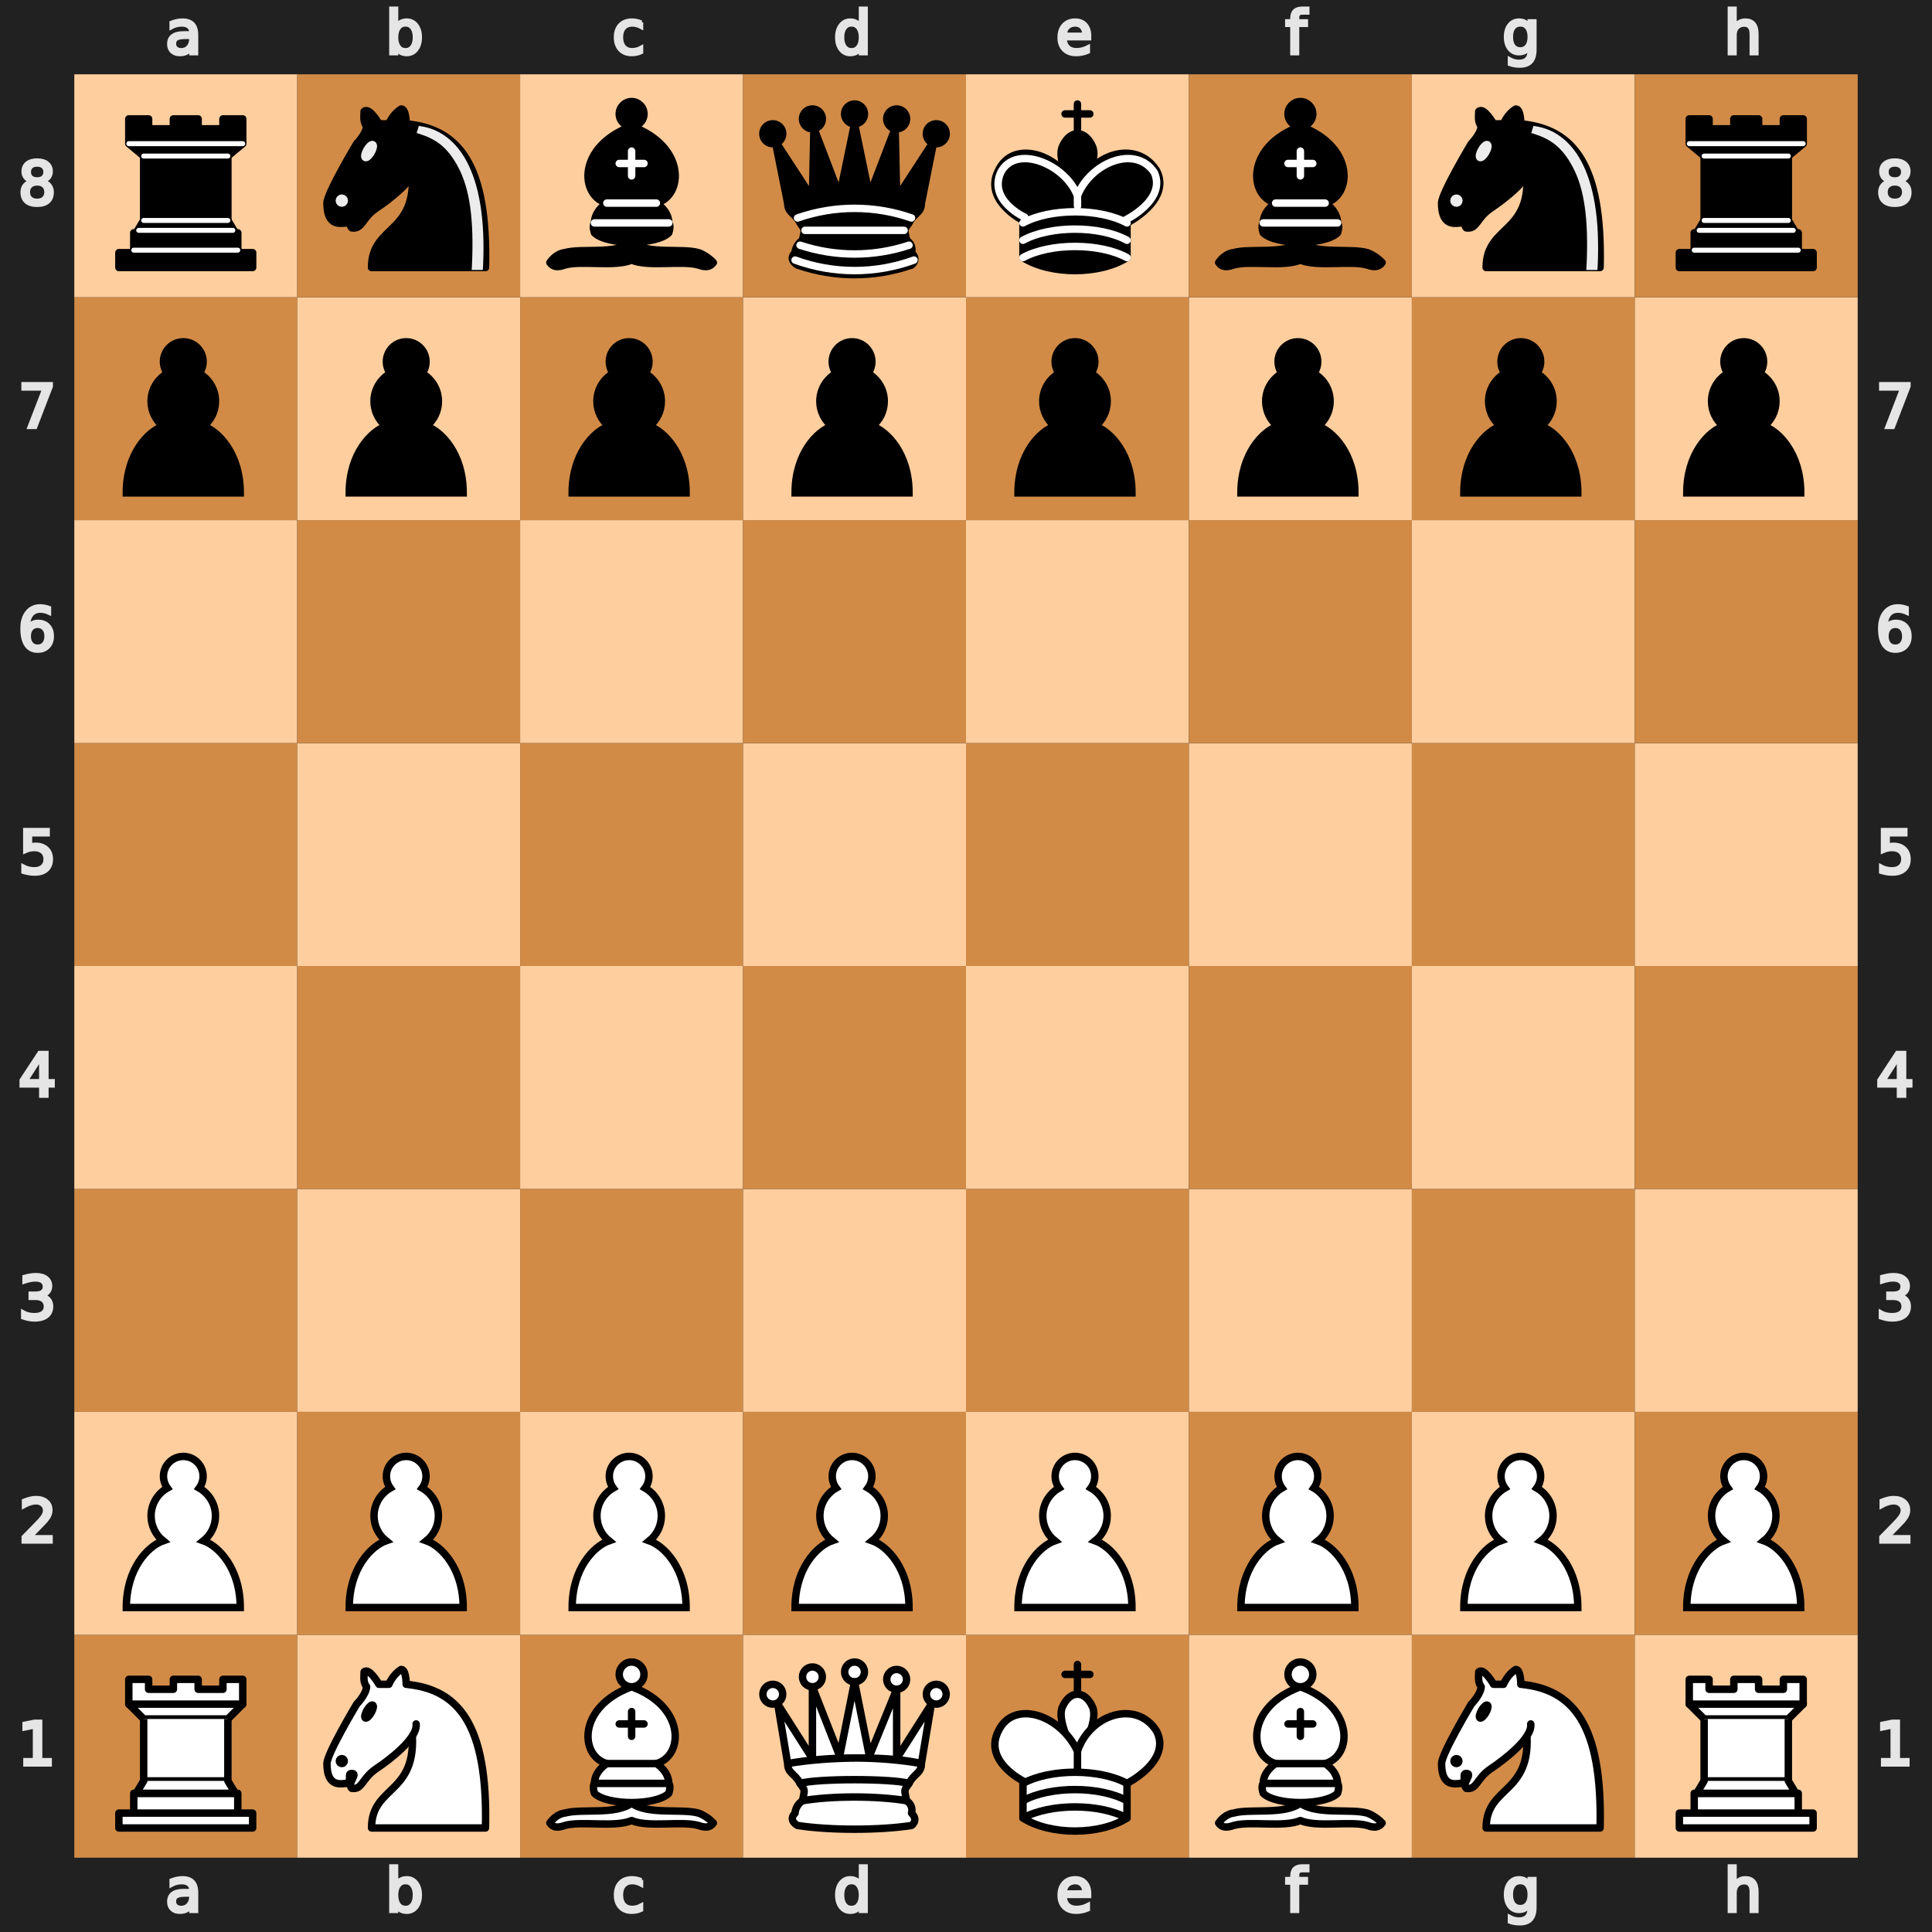
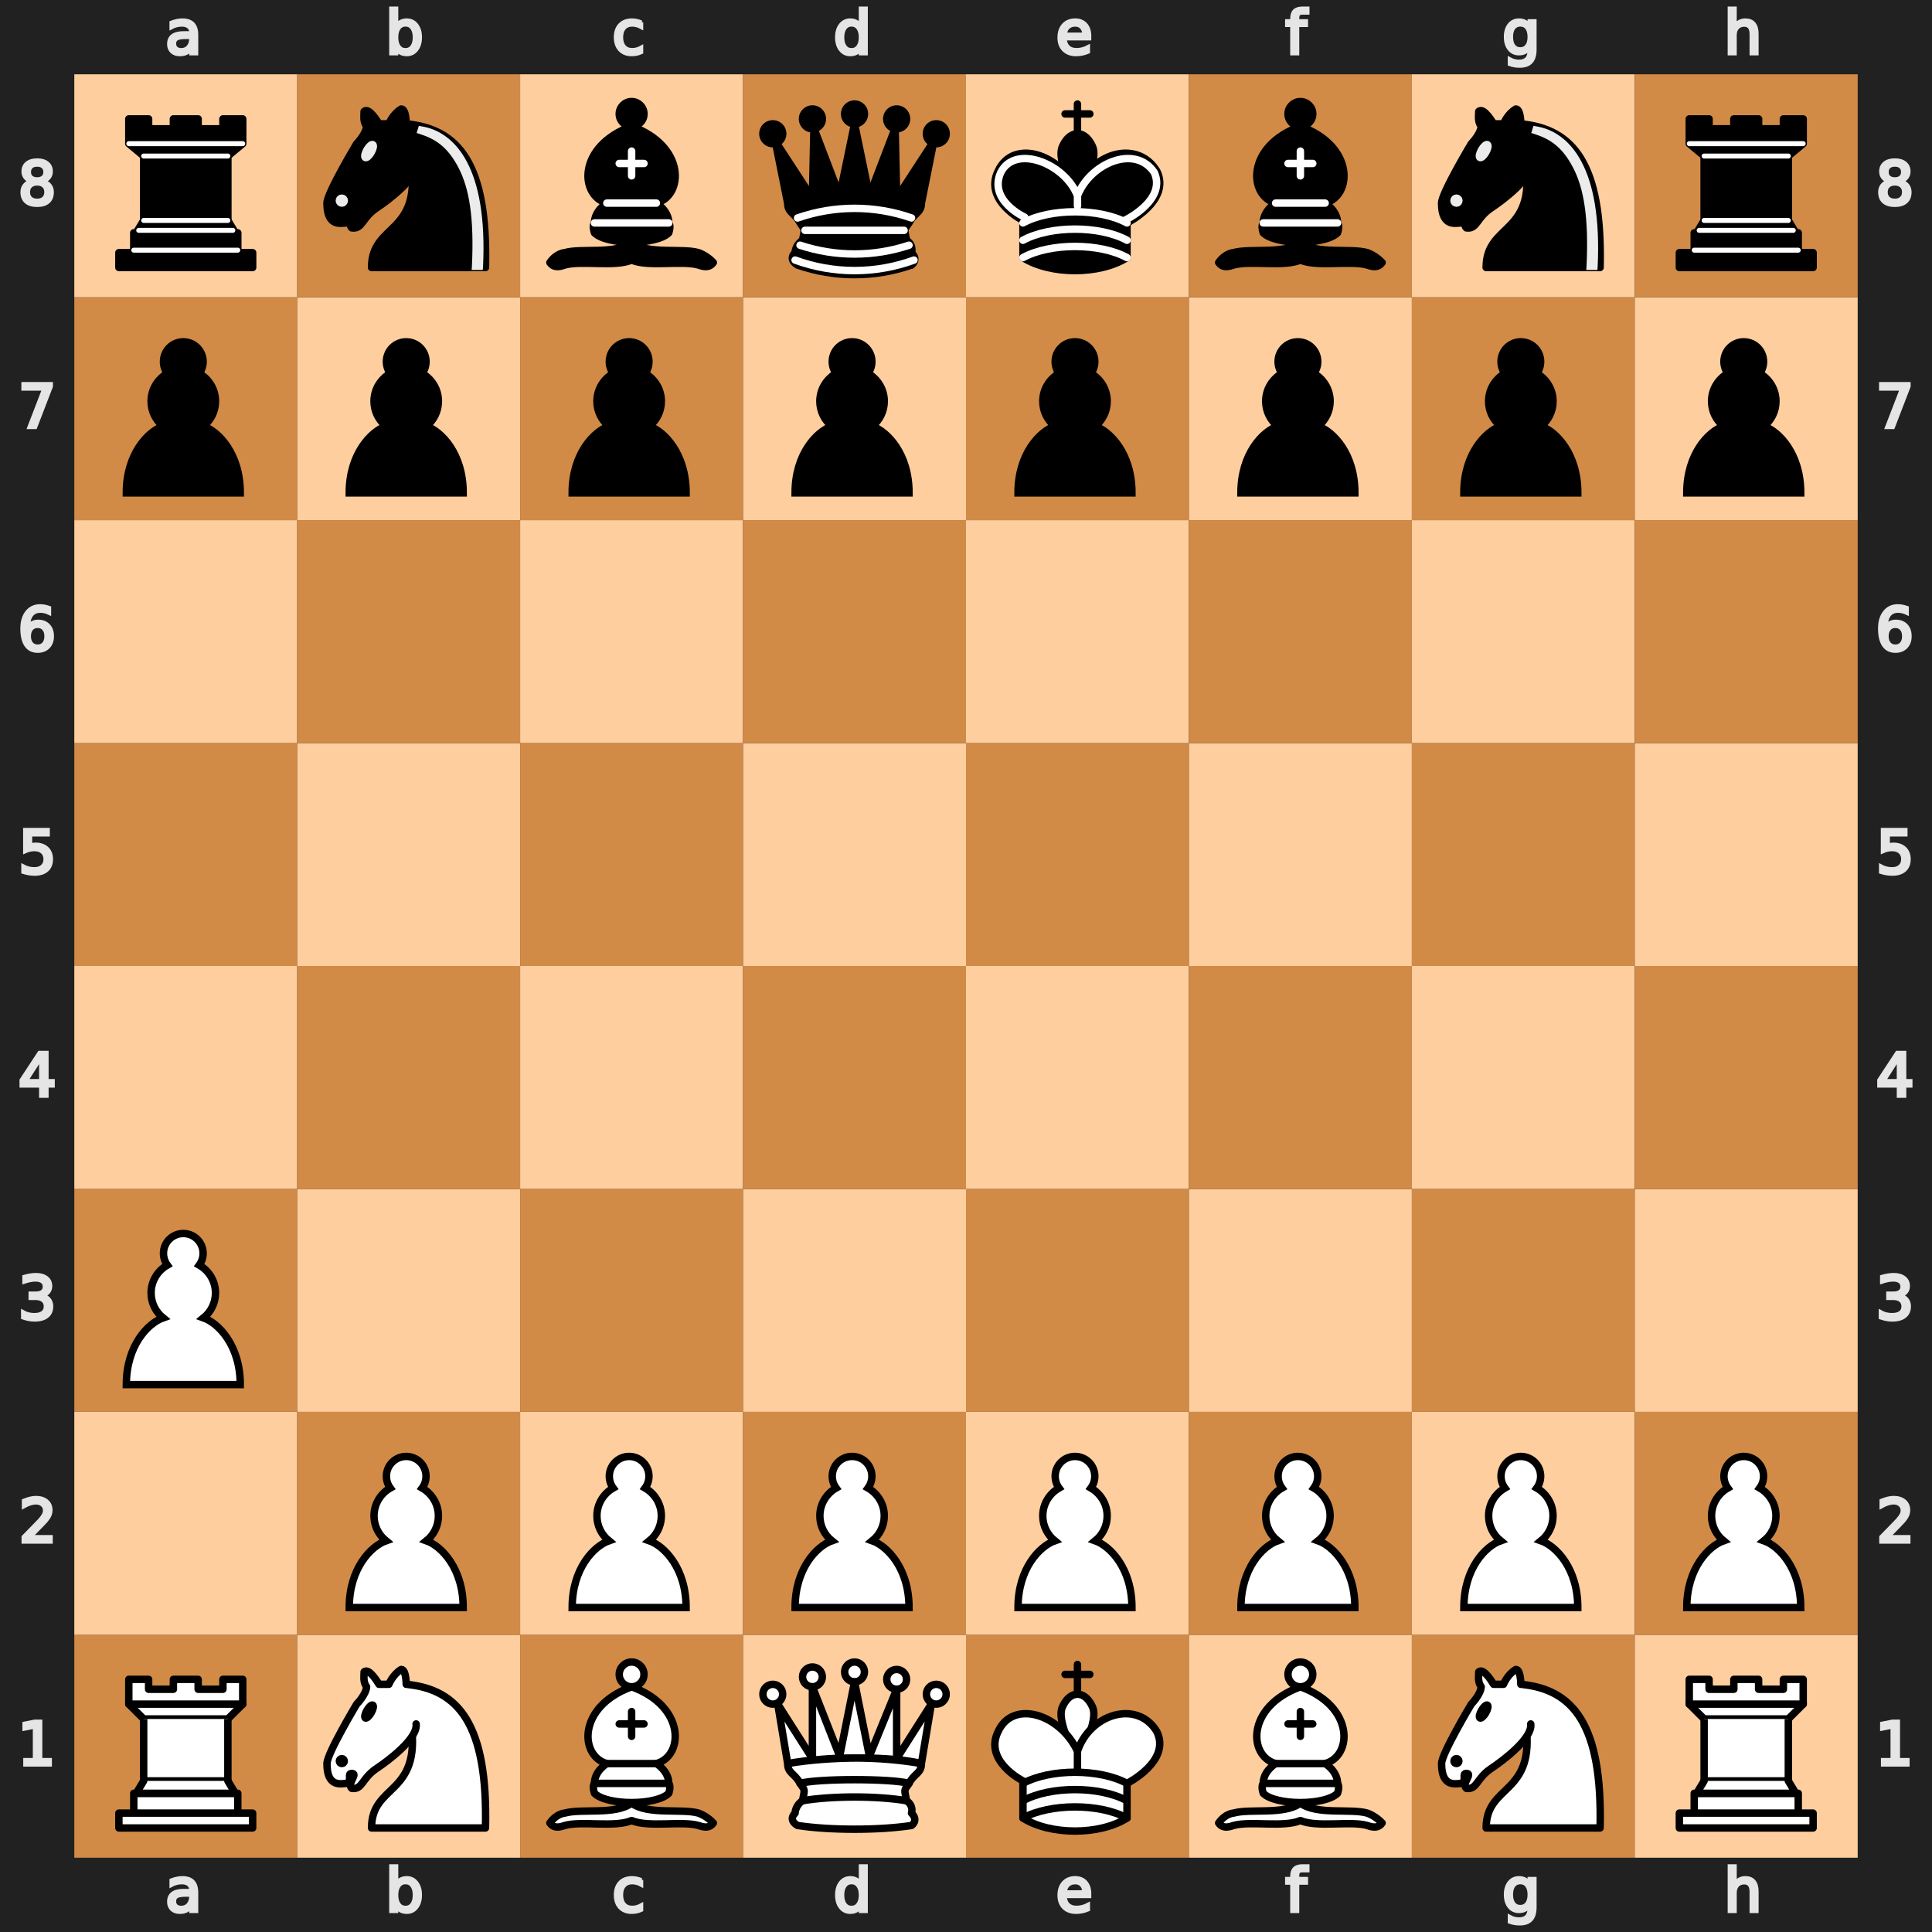
<svg xmlns="http://www.w3.org/2000/svg" xmlns:xlink="http://www.w3.org/1999/xlink" version="1.1" viewBox="0 0 390 390">
  <defs>
    <g id="white-pawn" class="white pawn">
      <path d="M22 9c-2.21 0-4 1.79-4 4 0 .89.29 1.71.78 2.38-1.95 1.12-3.28 3.21-3.28 5.62 0 2.03.94 3.84 2.41 5.03-3 1.06-7.41 5.55-7.41 13.47h23c0-7.92-4.41-12.41-7.41-13.47 1.47-1.19 2.41-3 2.41-5.03 0-2.41-1.33-4.5-3.28-5.62.49-.67.78-1.49.78-2.38 0-2.21-1.79-4-4-4z" fill="#fff" stroke="#000" stroke-width="1.5" stroke-linecap="round" />
    </g>
    <g id="white-knight" class="white knight" fill="none" fill-rule="evenodd" stroke="#000" stroke-width="1.5" stroke-linecap="round" stroke-linejoin="round">
      <path d="M 22,10 C 32.5,11 38.5,18 38,39 L 15,39 C 15,30 25,32.5 23,18" style="fill:#ffffff; stroke:#000000;" />
      <path d="M 24,18 C 24.38,20.91 18.45,25.37 16,27 C 13,29 13.18,31.34 11,31 C 9.958,30.06 12.41,27.96 11,28 C 10,28 11.19,29.23 10,30 C 9,30 5.997,31 6,26 C 6,24 12,14 12,14 C 12,14 13.89,12.1 14,10.5 C 13.27,9.506 13.5,8.5 13.5,7.5 C 14.5,6.5 16.5,10 16.5,10 L 18.5,10 C 18.5,10 19.28,8.008 21,7 C 22,7 22,10 22,10" style="fill:#ffffff; stroke:#000000;" />
      <path d="M 9.5 25.5 A 0.5 0.5 0 1 1 8.5,25.5 A 0.5 0.5 0 1 1 9.5 25.5 z" style="fill:#000000; stroke:#000000;" />
      <path d="M 15 15.5 A 0.5 1.5 0 1 1 14,15.5 A 0.5 1.5 0 1 1 15 15.5 z" transform="matrix(0.866,0.5,-0.5,0.866,9.693,-5.173)" style="fill:#000000; stroke:#000000;" />
    </g>
    <g id="white-bishop" class="white bishop" fill="none" fill-rule="evenodd" stroke="#000" stroke-width="1.5" stroke-linecap="round" stroke-linejoin="round">
      <g fill="#fff" stroke-linecap="butt">
        <path d="M9 36c3.39-.97 10.11.43 13.5-2 3.39 2.43 10.11 1.03 13.5 2 0 0 1.65.54 3 2-.68.97-1.65.99-3 .5-3.39-.97-10.11.46-13.5-1-3.39 1.46-10.11.03-13.5 1-1.354.49-2.323.47-3-.5 1.354-1.94 3-2 3-2zM15 32c2.5 2.5 12.5 2.5 15 0 .5-1.5 0-2 0-2 0-2.5-2.5-4-2.5-4 5.5-1.5 6-11.5-5-15.5-11 4-10.5 14-5 15.5 0 0-2.5 1.5-2.5 4 0 0-.5.5 0 2zM25 8a2.5 2.5 0 1 1-5 0 2.5 2.5 0 1 1 5 0z" />
      </g>
      <path d="M17.5 26h10M15 30h15m-7.5-14.5v5M20 18h5" stroke-linejoin="miter" />
    </g>
    <g id="white-rook" class="white rook" fill="#fff" fill-rule="evenodd" stroke="#000" stroke-width="1.5" stroke-linecap="round" stroke-linejoin="round">
      <path d="M9 39h27v-3H9v3zM12 36v-4h21v4H12zM11 14V9h4v2h5V9h5v2h5V9h4v5" stroke-linecap="butt" />
      <path d="M34 14l-3 3H14l-3-3" />
      <path d="M31 17v12.5H14V17" stroke-linecap="butt" stroke-linejoin="miter" />
      <path d="M31 29.5l1.5 2.5h-20l1.5-2.5" />
      <path d="M11 14h23" fill="none" stroke-linejoin="miter" />
    </g>
    <g id="white-queen" class="white queen" fill="#fff" fill-rule="evenodd" stroke="#000" stroke-width="1.5" stroke-linecap="round" stroke-linejoin="round">
      <path d="M8 12a2 2 0 1 1-4 0 2 2 0 1 1 4 0zM24.5 7.5a2 2 0 1 1-4 0 2 2 0 1 1 4 0zM41 12a2 2 0 1 1-4 0 2 2 0 1 1 4 0zM16 8.5a2 2 0 1 1-4 0 2 2 0 1 1 4 0zM33 9a2 2 0 1 1-4 0 2 2 0 1 1 4 0z" />
      <path d="M9 26c8.5-1.5 21-1.5 27 0l2-12-7 11V11l-5.5 13.5-3-15-3 15-5.5-14V25L7 14l2 12zM9 26c0 2 1.5 2 2.5 4 1 1.5 1 1 .5 3.5-1.5 1-1.5 2.5-1.5 2.5-1.5 1.5.5 2.5.5 2.5 6.5 1 16.5 1 23 0 0 0 1.5-1 0-2.5 0 0 .5-1.5-1-2.5-.5-2.5-.5-2 .5-3.5 1-2 2.5-2 2.5-4-8.5-1.5-18.5-1.5-27 0z" stroke-linecap="butt" />
      <path d="M11.5 30c3.5-1 18.5-1 22 0M12 33.5c6-1 15-1 21 0" fill="none" />
    </g>
    <g id="white-king" class="white king" fill="none" fill-rule="evenodd" stroke="#000" stroke-width="1.5" stroke-linecap="round" stroke-linejoin="round">
      <path d="M22.5 11.63V6M20 8h5" stroke-linejoin="miter" />
      <path d="M22.5 25s4.5-7.5 3-10.5c0 0-1-2.5-3-2.5s-3 2.5-3 2.5c-1.5 3 3 10.5 3 10.5" fill="#fff" stroke-linecap="butt" stroke-linejoin="miter" />
      <path d="M11.5 37c5.5 3.5 15.5 3.5 21 0v-7s9-4.5 6-10.5c-4-6.5-13.5-3.5-16 4V27v-3.5c-3.5-7.5-13-10.5-16-4-3 6 5 10 5 10V37z" fill="#fff" />
      <path d="M11.5 30c5.5-3 15.5-3 21 0m-21 3.5c5.5-3 15.5-3 21 0m-21 3.5c5.5-3 15.5-3 21 0" />
    </g>
    <g id="black-pawn" class="black pawn">
      <path d="M22 9c-2.21 0-4 1.79-4 4 0 .89.29 1.71.78 2.38-1.95 1.12-3.28 3.21-3.28 5.62 0 2.03.94 3.84 2.41 5.03-3 1.06-7.41 5.55-7.41 13.47h23c0-7.92-4.41-12.41-7.41-13.47 1.47-1.19 2.41-3 2.41-5.03 0-2.41-1.33-4.5-3.28-5.62.49-.67.78-1.49.78-2.38 0-2.21-1.79-4-4-4z" stroke="#000" stroke-width="1.5" stroke-linecap="round" />
    </g>
    <g id="black-knight" class="black knight" fill="none" fill-rule="evenodd" stroke="#000" stroke-width="1.5" stroke-linecap="round" stroke-linejoin="round">
      <path d="M 22,10 C 32.5,11 38.5,18 38,39 L 15,39 C 15,30 25,32.5 23,18" style="fill:#000000; stroke:#000000;" />
      <path d="M 24,18 C 24.38,20.91 18.45,25.37 16,27 C 13,29 13.18,31.34 11,31 C 9.958,30.06 12.41,27.96 11,28 C 10,28 11.19,29.23 10,30 C 9,30 5.997,31 6,26 C 6,24 12,14 12,14 C 12,14 13.89,12.1 14,10.5 C 13.27,9.506 13.5,8.5 13.5,7.5 C 14.5,6.5 16.5,10 16.5,10 L 18.5,10 C 18.5,10 19.28,8.008 21,7 C 22,7 22,10 22,10" style="fill:#000000; stroke:#000000;" />
      <path d="M 9.5 25.5 A 0.5 0.5 0 1 1 8.5,25.5 A 0.5 0.5 0 1 1 9.5 25.5 z" style="fill:#ececec; stroke:#ececec;" />
      <path d="M 15 15.5 A 0.5 1.5 0 1 1 14,15.5 A 0.5 1.5 0 1 1 15 15.5 z" transform="matrix(0.866,0.5,-0.5,0.866,9.693,-5.173)" style="fill:#ececec; stroke:#ececec;" />
      <path d="M 24.55,10.4 L 24.1,11.85 L 24.6,12 C 27.75,13 30.25,14.49 32.5,18.75 C 34.75,23.01 35.75,29.06 35.25,39 L 35.2,39.5 L 37.45,39.5 L 37.5,39 C 38,28.94 36.62,22.15 34.25,17.66 C 31.88,13.17 28.46,11.02 25.06,10.5 L 24.55,10.4 z " style="fill:#ececec; stroke:none;" />
    </g>
    <g id="black-bishop" class="black bishop" fill="none" fill-rule="evenodd" stroke="#000" stroke-width="1.5" stroke-linecap="round" stroke-linejoin="round">
      <path d="M9 36c3.39-.97 10.11.43 13.5-2 3.39 2.43 10.11 1.03 13.5 2 0 0 1.65.54 3 2-.68.97-1.65.99-3 .5-3.39-.97-10.11.46-13.5-1-3.39 1.46-10.11.03-13.5 1-1.354.49-2.323.47-3-.5 1.354-1.94 3-2 3-2zm6-4c2.5 2.5 12.5 2.5 15 0 .5-1.5 0-2 0-2 0-2.5-2.5-4-2.5-4 5.5-1.5 6-11.5-5-15.5-11 4-10.5 14-5 15.5 0 0-2.5 1.5-2.5 4 0 0-.5.5 0 2zM25 8a2.5 2.5 0 1 1-5 0 2.5 2.5 0 1 1 5 0z" fill="#000" stroke-linecap="butt" />
      <path d="M17.5 26h10M15 30h15m-7.5-14.5v5M20 18h5" stroke="#fff" stroke-linejoin="miter" />
    </g>
    <g id="black-rook" class="black rook" fill="#000" fill-rule="evenodd" stroke="#000" stroke-width="1.5" stroke-linecap="round" stroke-linejoin="round">
      <path d="M9 39h27v-3H9v3zM12.5 32l1.5-2.5h17l1.5 2.5h-20zM12 36v-4h21v4H12z" stroke-linecap="butt" />
      <path d="M14 29.5v-13h17v13H14z" stroke-linecap="butt" stroke-linejoin="miter" />
      <path d="M14 16.5L11 14h23l-3 2.5H14zM11 14V9h4v2h5V9h5v2h5V9h4v5H11z" stroke-linecap="butt" />
      <path d="M12 35.5h21M13 31.5h19M14 29.5h17M14 16.5h17M11 14h23" fill="none" stroke="#fff" stroke-width="1" stroke-linejoin="miter" />
    </g>
    <g id="black-queen" class="black queen" fill="#000" fill-rule="evenodd" stroke="#000" stroke-width="1.5" stroke-linecap="round" stroke-linejoin="round">
      <g fill="#000" stroke="none">
        <circle cx="6" cy="12" r="2.75" />
        <circle cx="14" cy="9" r="2.75" />
        <circle cx="22.5" cy="8" r="2.75" />
        <circle cx="31" cy="9" r="2.75" />
        <circle cx="39" cy="12" r="2.75" />
      </g>
      <path d="M9 26c8.5-1.5 21-1.5 27 0l2.5-12.5L31 25l-.3-14.1-5.2 13.6-3-14.5-3 14.5-5.2-13.6L14 25 6.5 13.5 9 26zM9 26c0 2 1.5 2 2.5 4 1 1.5 1 1 .5 3.5-1.5 1-1.5 2.5-1.5 2.5-1.5 1.5.5 2.5.5 2.5 6.5 1 16.5 1 23 0 0 0 1.5-1 0-2.5 0 0 .5-1.5-1-2.5-.5-2.5-.5-2 .5-3.5 1-2 2.5-2 2.5-4-8.5-1.5-18.5-1.5-27 0z" stroke-linecap="butt" />
      <path d="M11 38.5a35 35 1 0 0 23 0" fill="none" stroke-linecap="butt" />
      <path d="M11 29a35 35 1 0 1 23 0M12.5 31.5h20M11.5 34.5a35 35 1 0 0 22 0M10.5 37.5a35 35 1 0 0 24 0" fill="none" stroke="#fff" />
    </g>
    <g id="black-king" class="black king" fill="none" fill-rule="evenodd" stroke="#000" stroke-width="1.5" stroke-linecap="round" stroke-linejoin="round">
      <path d="M22.5 11.63V6" stroke-linejoin="miter" />
      <path d="M22.5 25s4.5-7.5 3-10.5c0 0-1-2.5-3-2.5s-3 2.5-3 2.5c-1.5 3 3 10.5 3 10.5" fill="#000" stroke-linecap="butt" stroke-linejoin="miter" />
      <path d="M11.5 37c5.5 3.5 15.5 3.5 21 0v-7s9-4.5 6-10.5c-4-6.5-13.5-3.5-16 4V27v-3.5c-3.5-7.5-13-10.5-16-4-3 6 5 10 5 10V37z" fill="#000" />
      <path d="M20 8h5" stroke-linejoin="miter" />
      <path d="M32 29.5s8.5-4 6.03-9.65C34.15 14 25 18 22.5 24.5l.01 2.1-.01-2.1C20 18 9.906 14 6.997 19.85c-2.497 5.65 4.853 9 4.853 9M11.5 30c5.5-3 15.5-3 21 0m-21 3.5c5.5-3 15.5-3 21 0m-21 3.5c5.5-3 15.5-3 21 0" stroke="#fff" />
    </g>
  </defs>
  <rect x="0" y="0" width="390" height="390" fill="#212121" />
  <g transform="translate(20, 0) scale(0.75, 0.75)" fill="#e5e5e5" stroke="#e5e5e5">
    <path d="M23.328 10.016q-1.742 0-2.414.398-.672.398-.672 1.36 0 .765.5 1.218.508.445 1.375.445 1.196 0 1.914-.843.727-.852.727-2.258v-.32zm2.867-.594v4.992h-1.437v-1.328q-.492.797-1.227 1.18-.734.375-1.797.375-1.343 0-2.14-.75-.79-.758-.79-2.024 0-1.476.985-2.226.992-.75 2.953-.75h2.016V8.75q0-.992-.656-1.531-.649-.547-1.829-.547-.75 0-1.46.18-.711.18-1.368.539V6.062q.79-.304 1.532-.453.742-.156 1.445-.156 1.898 0 2.836.984.937.985.937 2.985z" />
  </g>
  <g transform="translate(20, 375) scale(0.75, 0.75)" fill="#e5e5e5" stroke="#e5e5e5">
    <path d="M23.328 10.016q-1.742 0-2.414.398-.672.398-.672 1.36 0 .765.5 1.218.508.445 1.375.445 1.196 0 1.914-.843.727-.852.727-2.258v-.32zm2.867-.594v4.992h-1.437v-1.328q-.492.797-1.227 1.18-.734.375-1.797.375-1.343 0-2.14-.75-.79-.758-.79-2.024 0-1.476.985-2.226.992-.75 2.953-.75h2.016V8.75q0-.992-.656-1.531-.649-.547-1.829-.547-.75 0-1.46.18-.711.18-1.368.539V6.062q.79-.304 1.532-.453.742-.156 1.445-.156 1.898 0 2.836.984.937.985.937 2.985z" />
  </g>
  <g transform="translate(65, 0) scale(0.75, 0.75)" fill="#e5e5e5" stroke="#e5e5e5">
    <path d="M24.922 10.047q0-1.586-.656-2.485-.649-.906-1.79-.906-1.14 0-1.796.906-.649.899-.649 2.485 0 1.586.649 2.492.656.898 1.797.898 1.14 0 1.789-.898.656-.906.656-2.492zm-4.89-3.055q.452-.781 1.14-1.156.695-.383 1.656-.383 1.594 0 2.586 1.266 1 1.265 1 3.328 0 2.062-1 3.328-.992 1.266-2.586 1.266-.96 0-1.656-.375-.688-.383-1.14-1.164v1.312h-1.446V2.258h1.445z" />
  </g>
  <g transform="translate(65, 375) scale(0.75, 0.75)" fill="#e5e5e5" stroke="#e5e5e5">
    <path d="M24.922 10.047q0-1.586-.656-2.485-.649-.906-1.79-.906-1.14 0-1.796.906-.649.899-.649 2.485 0 1.586.649 2.492.656.898 1.797.898 1.14 0 1.789-.898.656-.906.656-2.492zm-4.89-3.055q.452-.781 1.14-1.156.695-.383 1.656-.383 1.594 0 2.586 1.266 1 1.265 1 3.328 0 2.062-1 3.328-.992 1.266-2.586 1.266-.96 0-1.656-.375-.688-.383-1.14-1.164v1.312h-1.446V2.258h1.445z" />
  </g>
  <g transform="translate(110, 0) scale(0.75, 0.75)" fill="#e5e5e5" stroke="#e5e5e5">
    <path d="M25.96 6v1.344q-.608-.336-1.226-.5-.609-.172-1.234-.172-1.398 0-2.172.89-.773.883-.773 2.485 0 1.601.773 2.492.774.883 2.172.883.625 0 1.234-.164.618-.172 1.227-.508v1.328q-.602.281-1.25.422-.64.14-1.367.14-1.977 0-3.14-1.242-1.165-1.242-1.165-3.351 0-2.14 1.172-3.367 1.18-1.227 3.227-1.227.664 0 1.296.14.633.134 1.227.407z" />
  </g>
  <g transform="translate(110, 375) scale(0.75, 0.75)" fill="#e5e5e5" stroke="#e5e5e5">
    <path d="M25.96 6v1.344q-.608-.336-1.226-.5-.609-.172-1.234-.172-1.398 0-2.172.89-.773.883-.773 2.485 0 1.601.773 2.492.774.883 2.172.883.625 0 1.234-.164.618-.172 1.227-.508v1.328q-.602.281-1.25.422-.64.14-1.367.14-1.977 0-3.14-1.242-1.165-1.242-1.165-3.351 0-2.14 1.172-3.367 1.18-1.227 3.227-1.227.664 0 1.296.14.633.134 1.227.407z" />
  </g>
  <g transform="translate(155, 0) scale(0.75, 0.75)" fill="#e5e5e5" stroke="#e5e5e5">
    <path d="M24.973 6.992V2.258h1.437v12.156h-1.437v-1.312q-.453.78-1.149 1.164-.687.375-1.656.375-1.586 0-2.586-1.266-.992-1.266-.992-3.328 0-2.063.992-3.328 1-1.266 2.586-1.266.969 0 1.656.383.696.375 1.149 1.156zm-4.899 3.055q0 1.586.649 2.492.656.898 1.797.898 1.14 0 1.796-.898.657-.906.657-2.492 0-1.586-.657-2.485-.656-.906-1.796-.906-1.141 0-1.797.906-.649.899-.649 2.485z" />
  </g>
  <g transform="translate(155, 375) scale(0.75, 0.75)" fill="#e5e5e5" stroke="#e5e5e5">
    <path d="M24.973 6.992V2.258h1.437v12.156h-1.437v-1.312q-.453.78-1.149 1.164-.687.375-1.656.375-1.586 0-2.586-1.266-.992-1.266-.992-3.328 0-2.063.992-3.328 1-1.266 2.586-1.266.969 0 1.656.383.696.375 1.149 1.156zm-4.899 3.055q0 1.586.649 2.492.656.898 1.797.898 1.14 0 1.796-.898.657-.906.657-2.492 0-1.586-.657-2.485-.656-.906-1.796-.906-1.141 0-1.797.906-.649.899-.649 2.485z" />
  </g>
  <g transform="translate(200, 0) scale(0.75, 0.75)" fill="#e5e5e5" stroke="#e5e5e5">
    <path d="M26.555 9.68v.703h-6.61q.094 1.484.89 2.265.806.774 2.235.774.828 0 1.602-.203.781-.203 1.547-.61v1.36q-.774.328-1.586.5-.813.172-1.649.172-2.093 0-3.32-1.22-1.219-1.218-1.219-3.296 0-2.148 1.157-3.406 1.164-1.266 3.132-1.266 1.766 0 2.79 1.14 1.03 1.134 1.03 3.087zm-1.438-.422q-.015-1.18-.664-1.883-.64-.703-1.703-.703-1.203 0-1.93.68-.718.68-.828 1.914z" />
  </g>
  <g transform="translate(200, 375) scale(0.75, 0.75)" fill="#e5e5e5" stroke="#e5e5e5">
    <path d="M26.555 9.68v.703h-6.61q.094 1.484.89 2.265.806.774 2.235.774.828 0 1.602-.203.781-.203 1.547-.61v1.36q-.774.328-1.586.5-.813.172-1.649.172-2.093 0-3.32-1.22-1.219-1.218-1.219-3.296 0-2.148 1.157-3.406 1.164-1.266 3.132-1.266 1.766 0 2.79 1.14 1.03 1.134 1.03 3.087zm-1.438-.422q-.015-1.18-.664-1.883-.64-.703-1.703-.703-1.203 0-1.93.68-.718.68-.828 1.914z" />
  </g>
  <g transform="translate(245, 0) scale(0.75, 0.75)" fill="#e5e5e5" stroke="#e5e5e5">
    <path d="M25.285 2.258v1.195H23.91q-.773 0-1.078.313-.297.312-.297 1.125v.773h2.367v1.117h-2.367v7.633H21.09V6.781h-1.375V5.664h1.375v-.61q0-1.46.68-2.124.68-.672 2.156-.672z" />
  </g>
  <g transform="translate(245, 375) scale(0.75, 0.75)" fill="#e5e5e5" stroke="#e5e5e5">
    <path d="M25.285 2.258v1.195H23.91q-.773 0-1.078.313-.297.312-.297 1.125v.773h2.367v1.117h-2.367v7.633H21.09V6.781h-1.375V5.664h1.375v-.61q0-1.46.68-2.124.68-.672 2.156-.672z" />
  </g>
  <g transform="translate(290, 0) scale(0.75, 0.75)" fill="#e5e5e5" stroke="#e5e5e5">
    <path d="M24.973 9.937q0-1.562-.649-2.421-.64-.86-1.804-.86-1.157 0-1.805.86-.64.859-.64 2.421 0 1.555.64 2.415.648.859 1.805.859 1.164 0 1.804-.86.649-.859.649-2.414zm1.437 3.391q0 2.234-.992 3.32-.992 1.094-3.04 1.094-.757 0-1.429-.117-.672-.11-1.304-.344v-1.398q.632.344 1.25.508.617.164 1.257.164 1.414 0 2.118-.743.703-.734.703-2.226v-.711q-.446.773-1.141 1.156-.695.383-1.664.383-1.61 0-2.594-1.227-.984-1.226-.984-3.25 0-2.03.984-3.257.985-1.227 2.594-1.227.969 0 1.664.383t1.14 1.156V5.664h1.438z" />
  </g>
  <g transform="translate(290, 375) scale(0.75, 0.75)" fill="#e5e5e5" stroke="#e5e5e5">
    <path d="M24.973 9.937q0-1.562-.649-2.421-.64-.86-1.804-.86-1.157 0-1.805.86-.64.859-.64 2.421 0 1.555.64 2.415.648.859 1.805.859 1.164 0 1.804-.86.649-.859.649-2.414zm1.437 3.391q0 2.234-.992 3.32-.992 1.094-3.04 1.094-.757 0-1.429-.117-.672-.11-1.304-.344v-1.398q.632.344 1.25.508.617.164 1.257.164 1.414 0 2.118-.743.703-.734.703-2.226v-.711q-.446.773-1.141 1.156-.695.383-1.664.383-1.61 0-2.594-1.227-.984-1.226-.984-3.25 0-2.03.984-3.257.985-1.227 2.594-1.227.969 0 1.664.383t1.14 1.156V5.664h1.438z" />
  </g>
  <g transform="translate(335, 0) scale(0.75, 0.75)" fill="#e5e5e5" stroke="#e5e5e5">
    <path d="M26.164 9.133v5.281h-1.437V9.18q0-1.243-.485-1.86-.484-.617-1.453-.617-1.164 0-1.836.742-.672.742-.672 2.024v4.945h-1.445V2.258h1.445v4.765q.516-.789 1.211-1.18.703-.39 1.617-.39 1.508 0 2.282.938.773.93.773 2.742z" />
  </g>
  <g transform="translate(335, 375) scale(0.75, 0.75)" fill="#e5e5e5" stroke="#e5e5e5">
    <path d="M26.164 9.133v5.281h-1.437V9.18q0-1.243-.485-1.86-.484-.617-1.453-.617-1.164 0-1.836.742-.672.742-.672 2.024v4.945h-1.445V2.258h1.445v4.765q.516-.789 1.211-1.18.703-.39 1.617-.39 1.508 0 2.282.938.773.93.773 2.742z" />
  </g>
  <g transform="translate(0, 335) scale(0.75, 0.75)" fill="#e5e5e5" stroke="#e5e5e5">
    <path d="M6.754 26.996h2.578v-8.898l-2.805.562v-1.437l2.79-.563h1.578v10.336h2.578v1.328h-6.72z" />
  </g>
  <g transform="translate(375, 335) scale(0.75, 0.75)" fill="#e5e5e5" stroke="#e5e5e5">
    <path d="M6.754 26.996h2.578v-8.898l-2.805.562v-1.437l2.79-.563h1.578v10.336h2.578v1.328h-6.72z" />
  </g>
  <g transform="translate(0, 290) scale(0.75, 0.75)" fill="#e5e5e5" stroke="#e5e5e5">
    <path d="M8.195 26.996h5.508v1.328H6.297v-1.328q.898-.93 2.445-2.492 1.555-1.57 1.953-2.024.758-.851 1.055-1.437.305-.594.305-1.164 0-.93-.657-1.516-.648-.586-1.695-.586-.742 0-1.57.258-.82.258-1.758.781v-1.593q.953-.383 1.781-.578.828-.196 1.516-.196 1.812 0 2.89.906 1.079.907 1.079 2.422 0 .72-.274 1.368-.265.64-.976 1.515-.196.227-1.243 1.313-1.046 1.078-2.953 3.023z" />
  </g>
  <g transform="translate(375, 290) scale(0.75, 0.75)" fill="#e5e5e5" stroke="#e5e5e5">
    <path d="M8.195 26.996h5.508v1.328H6.297v-1.328q.898-.93 2.445-2.492 1.555-1.57 1.953-2.024.758-.851 1.055-1.437.305-.594.305-1.164 0-.93-.657-1.516-.648-.586-1.695-.586-.742 0-1.57.258-.82.258-1.758.781v-1.593q.953-.383 1.781-.578.828-.196 1.516-.196 1.812 0 2.89.906 1.079.907 1.079 2.422 0 .72-.274 1.368-.265.64-.976 1.515-.196.227-1.243 1.313-1.046 1.078-2.953 3.023z" />
  </g>
  <g transform="translate(0, 245) scale(0.75, 0.75)" fill="#e5e5e5" stroke="#e5e5e5">
    <path d="M11.434 22.035q1.132.242 1.765 1.008.64.766.64 1.89 0 1.727-1.187 2.672-1.187.946-3.375.946-.734 0-1.515-.149-.774-.14-1.602-.43V26.45q.656.383 1.438.578.78.196 1.632.196 1.485 0 2.258-.586.782-.586.782-1.703 0-1.032-.727-1.61-.719-.586-2.008-.586h-1.36v-1.297h1.423q1.164 0 1.78-.46.618-.47.618-1.344 0-.899-.64-1.375-.633-.485-1.82-.485-.65 0-1.391.141-.743.14-1.633.437V16.95q.898-.25 1.68-.375.788-.125 1.484-.125 1.797 0 2.844.82 1.046.813 1.046 2.204 0 .968-.554 1.64-.555.664-1.578.922z" />
  </g>
  <g transform="translate(375, 245) scale(0.75, 0.75)" fill="#e5e5e5" stroke="#e5e5e5">
    <path d="M11.434 22.035q1.132.242 1.765 1.008.64.766.64 1.89 0 1.727-1.187 2.672-1.187.946-3.375.946-.734 0-1.515-.149-.774-.14-1.602-.43V26.45q.656.383 1.438.578.78.196 1.632.196 1.485 0 2.258-.586.782-.586.782-1.703 0-1.032-.727-1.61-.719-.586-2.008-.586h-1.36v-1.297h1.423q1.164 0 1.78-.46.618-.47.618-1.344 0-.899-.64-1.375-.633-.485-1.82-.485-.65 0-1.391.141-.743.14-1.633.437V16.95q.898-.25 1.68-.375.788-.125 1.484-.125 1.797 0 2.844.82 1.046.813 1.046 2.204 0 .968-.554 1.64-.555.664-1.578.922z" />
  </g>
  <g transform="translate(0, 200) scale(0.75, 0.75)" fill="#e5e5e5" stroke="#e5e5e5">
    <path d="M11.016 18.035L7.03 24.262h3.985zm-.414-1.375h1.984v7.602h1.664v1.312h-1.664v2.75h-1.57v-2.75H5.75v-1.523z" />
  </g>
  <g transform="translate(375, 200) scale(0.75, 0.75)" fill="#e5e5e5" stroke="#e5e5e5">
    <path d="M11.016 18.035L7.03 24.262h3.985zm-.414-1.375h1.984v7.602h1.664v1.312h-1.664v2.75h-1.57v-2.75H5.75v-1.523z" />
  </g>
  <g transform="translate(0, 155) scale(0.75, 0.75)" fill="#e5e5e5" stroke="#e5e5e5">
    <path d="M6.719 16.66h6.195v1.328h-4.75v2.86q.344-.118.688-.172.343-.063.687-.063 1.953 0 3.094 1.07 1.14 1.07 1.14 2.899 0 1.883-1.171 2.93-1.172 1.039-3.305 1.039-.735 0-1.5-.125-.758-.125-1.57-.375v-1.586q.703.383 1.453.57.75.188 1.586.188 1.351 0 2.14-.711.79-.711.79-1.93 0-1.219-.79-1.93-.789-.71-2.14-.71-.633 0-1.266.14-.625.14-1.281.438z" />
  </g>
  <g transform="translate(375, 155) scale(0.75, 0.75)" fill="#e5e5e5" stroke="#e5e5e5">
    <path d="M6.719 16.66h6.195v1.328h-4.75v2.86q.344-.118.688-.172.343-.063.687-.063 1.953 0 3.094 1.07 1.14 1.07 1.14 2.899 0 1.883-1.171 2.93-1.172 1.039-3.305 1.039-.735 0-1.5-.125-.758-.125-1.57-.375v-1.586q.703.383 1.453.57.75.188 1.586.188 1.351 0 2.14-.711.79-.711.79-1.93 0-1.219-.79-1.93-.789-.71-2.14-.71-.633 0-1.266.14-.625.14-1.281.438z" />
  </g>
  <g transform="translate(0, 110) scale(0.75, 0.75)" fill="#e5e5e5" stroke="#e5e5e5">
    <path d="M10.137 21.863q-1.063 0-1.688.727-.617.726-.617 1.992 0 1.258.617 1.992.625.727 1.688.727 1.062 0 1.68-.727.624-.734.624-1.992 0-1.266-.625-1.992-.617-.727-1.68-.727zm3.133-4.945v1.437q-.594-.28-1.204-.43-.601-.148-1.195-.148-1.562 0-2.39 1.055-.82 1.055-.938 3.188.46-.68 1.156-1.04.696-.367 1.531-.367 1.758 0 2.774 1.07 1.023 1.063 1.023 2.899 0 1.797-1.062 2.883-1.063 1.086-2.828 1.086-2.024 0-3.094-1.547-1.07-1.555-1.07-4.5 0-2.766 1.312-4.406 1.313-1.649 3.524-1.649.593 0 1.195.117.61.118 1.266.352z" />
  </g>
  <g transform="translate(375, 110) scale(0.75, 0.75)" fill="#e5e5e5" stroke="#e5e5e5">
    <path d="M10.137 21.863q-1.063 0-1.688.727-.617.726-.617 1.992 0 1.258.617 1.992.625.727 1.688.727 1.062 0 1.68-.727.624-.734.624-1.992 0-1.266-.625-1.992-.617-.727-1.68-.727zm3.133-4.945v1.437q-.594-.28-1.204-.43-.601-.148-1.195-.148-1.562 0-2.39 1.055-.82 1.055-.938 3.188.46-.68 1.156-1.04.696-.367 1.531-.367 1.758 0 2.774 1.07 1.023 1.063 1.023 2.899 0 1.797-1.062 2.883-1.063 1.086-2.828 1.086-2.024 0-3.094-1.547-1.07-1.555-1.07-4.5 0-2.766 1.312-4.406 1.313-1.649 3.524-1.649.593 0 1.195.117.61.118 1.266.352z" />
  </g>
  <g transform="translate(0, 65) scale(0.75, 0.75)" fill="#e5e5e5" stroke="#e5e5e5">
    <path d="M6.25 16.66h7.5v.672L9.516 28.324H7.867l3.985-10.336H6.25z" />
  </g>
  <g transform="translate(375, 65) scale(0.75, 0.75)" fill="#e5e5e5" stroke="#e5e5e5">
    <path d="M6.25 16.66h7.5v.672L9.516 28.324H7.867l3.985-10.336H6.25z" />
  </g>
  <g transform="translate(0, 20) scale(0.75, 0.75)" fill="#e5e5e5" stroke="#e5e5e5">
    <path d="M10 22.785q-1.125 0-1.773.602-.641.601-.641 1.656t.64 1.656q.649.602 1.774.602t1.773-.602q.649-.61.649-1.656 0-1.055-.649-1.656-.64-.602-1.773-.602zm-1.578-.672q-1.016-.25-1.586-.945-.563-.695-.563-1.695 0-1.399.993-2.211 1-.813 2.734-.813 1.742 0 2.734.813.993.812.993 2.21 0 1-.57 1.696-.563.695-1.571.945 1.14.266 1.773 1.04.641.773.641 1.89 0 1.695-1.04 2.602-1.03.906-2.96.906t-2.969-.906Q6 26.738 6 25.043q0-1.117.64-1.89.641-.774 1.782-1.04zm-.578-2.492q0 .906.562 1.414.57.508 1.594.508 1.016 0 1.586-.508.578-.508.578-1.414 0-.906-.578-1.414-.57-.508-1.586-.508-1.023 0-1.594.508-.562.508-.562 1.414z" />
  </g>
  <g transform="translate(375, 20) scale(0.75, 0.75)" fill="#e5e5e5" stroke="#e5e5e5">
    <path d="M10 22.785q-1.125 0-1.773.602-.641.601-.641 1.656t.64 1.656q.649.602 1.774.602t1.773-.602q.649-.61.649-1.656 0-1.055-.649-1.656-.64-.602-1.773-.602zm-1.578-.672q-1.016-.25-1.586-.945-.563-.695-.563-1.695 0-1.399.993-2.211 1-.813 2.734-.813 1.742 0 2.734.813.993.812.993 2.21 0 1-.57 1.696-.563.695-1.571.945 1.14.266 1.773 1.04.641.773.641 1.89 0 1.695-1.04 2.602-1.03.906-2.96.906t-2.969-.906Q6 26.738 6 25.043q0-1.117.64-1.89.641-.774 1.782-1.04zm-.578-2.492q0 .906.562 1.414.57.508 1.594.508 1.016 0 1.586-.508.578-.508.578-1.414 0-.906-.578-1.414-.57-.508-1.586-.508-1.023 0-1.594.508-.562.508-.562 1.414z" />
  </g>
  <rect x="15" y="330" width="45" height="45" class="square dark a1" stroke="none" fill="#d18b47" />
  <rect x="60" y="330" width="45" height="45" class="square light b1" stroke="none" fill="#ffce9e" />
  <rect x="105" y="330" width="45" height="45" class="square dark c1" stroke="none" fill="#d18b47" />
  <rect x="150" y="330" width="45" height="45" class="square light d1" stroke="none" fill="#ffce9e" />
  <rect x="195" y="330" width="45" height="45" class="square dark e1" stroke="none" fill="#d18b47" />
  <rect x="240" y="330" width="45" height="45" class="square light f1" stroke="none" fill="#ffce9e" />
  <rect x="285" y="330" width="45" height="45" class="square dark g1" stroke="none" fill="#d18b47" />
  <rect x="330" y="330" width="45" height="45" class="square light h1" stroke="none" fill="#ffce9e" />
  <rect x="15" y="285" width="45" height="45" class="square light a2" stroke="none" fill="#ffce9e" />
  <rect x="60" y="285" width="45" height="45" class="square dark b2" stroke="none" fill="#d18b47" />
  <rect x="105" y="285" width="45" height="45" class="square light c2" stroke="none" fill="#ffce9e" />
  <rect x="150" y="285" width="45" height="45" class="square dark d2" stroke="none" fill="#d18b47" />
  <rect x="195" y="285" width="45" height="45" class="square light e2" stroke="none" fill="#ffce9e" />
  <rect x="240" y="285" width="45" height="45" class="square dark f2" stroke="none" fill="#d18b47" />
  <rect x="285" y="285" width="45" height="45" class="square light g2" stroke="none" fill="#ffce9e" />
  <rect x="330" y="285" width="45" height="45" class="square dark h2" stroke="none" fill="#d18b47" />
  <rect x="15" y="240" width="45" height="45" class="square dark a3" stroke="none" fill="#d18b47" />
  <rect x="60" y="240" width="45" height="45" class="square light b3" stroke="none" fill="#ffce9e" />
  <rect x="105" y="240" width="45" height="45" class="square dark c3" stroke="none" fill="#d18b47" />
  <rect x="150" y="240" width="45" height="45" class="square light d3" stroke="none" fill="#ffce9e" />
  <rect x="195" y="240" width="45" height="45" class="square dark e3" stroke="none" fill="#d18b47" />
  <rect x="240" y="240" width="45" height="45" class="square light f3" stroke="none" fill="#ffce9e" />
  <rect x="285" y="240" width="45" height="45" class="square dark g3" stroke="none" fill="#d18b47" />
  <rect x="330" y="240" width="45" height="45" class="square light h3" stroke="none" fill="#ffce9e" />
  <rect x="15" y="195" width="45" height="45" class="square light a4" stroke="none" fill="#ffce9e" />
  <rect x="60" y="195" width="45" height="45" class="square dark b4" stroke="none" fill="#d18b47" />
  <rect x="105" y="195" width="45" height="45" class="square light c4" stroke="none" fill="#ffce9e" />
  <rect x="150" y="195" width="45" height="45" class="square dark d4" stroke="none" fill="#d18b47" />
  <rect x="195" y="195" width="45" height="45" class="square light e4" stroke="none" fill="#ffce9e" />
  <rect x="240" y="195" width="45" height="45" class="square dark f4" stroke="none" fill="#d18b47" />
  <rect x="285" y="195" width="45" height="45" class="square light g4" stroke="none" fill="#ffce9e" />
  <rect x="330" y="195" width="45" height="45" class="square dark h4" stroke="none" fill="#d18b47" />
  <rect x="15" y="150" width="45" height="45" class="square dark a5" stroke="none" fill="#d18b47" />
  <rect x="60" y="150" width="45" height="45" class="square light b5" stroke="none" fill="#ffce9e" />
  <rect x="105" y="150" width="45" height="45" class="square dark c5" stroke="none" fill="#d18b47" />
  <rect x="150" y="150" width="45" height="45" class="square light d5" stroke="none" fill="#ffce9e" />
  <rect x="195" y="150" width="45" height="45" class="square dark e5" stroke="none" fill="#d18b47" />
  <rect x="240" y="150" width="45" height="45" class="square light f5" stroke="none" fill="#ffce9e" />
  <rect x="285" y="150" width="45" height="45" class="square dark g5" stroke="none" fill="#d18b47" />
  <rect x="330" y="150" width="45" height="45" class="square light h5" stroke="none" fill="#ffce9e" />
  <rect x="15" y="105" width="45" height="45" class="square light a6" stroke="none" fill="#ffce9e" />
  <rect x="60" y="105" width="45" height="45" class="square dark b6" stroke="none" fill="#d18b47" />
  <rect x="105" y="105" width="45" height="45" class="square light c6" stroke="none" fill="#ffce9e" />
  <rect x="150" y="105" width="45" height="45" class="square dark d6" stroke="none" fill="#d18b47" />
  <rect x="195" y="105" width="45" height="45" class="square light e6" stroke="none" fill="#ffce9e" />
  <rect x="240" y="105" width="45" height="45" class="square dark f6" stroke="none" fill="#d18b47" />
  <rect x="285" y="105" width="45" height="45" class="square light g6" stroke="none" fill="#ffce9e" />
  <rect x="330" y="105" width="45" height="45" class="square dark h6" stroke="none" fill="#d18b47" />
  <rect x="15" y="60" width="45" height="45" class="square dark a7" stroke="none" fill="#d18b47" />
  <rect x="60" y="60" width="45" height="45" class="square light b7" stroke="none" fill="#ffce9e" />
  <rect x="105" y="60" width="45" height="45" class="square dark c7" stroke="none" fill="#d18b47" />
  <rect x="150" y="60" width="45" height="45" class="square light d7" stroke="none" fill="#ffce9e" />
  <rect x="195" y="60" width="45" height="45" class="square dark e7" stroke="none" fill="#d18b47" />
  <rect x="240" y="60" width="45" height="45" class="square light f7" stroke="none" fill="#ffce9e" />
  <rect x="285" y="60" width="45" height="45" class="square dark g7" stroke="none" fill="#d18b47" />
  <rect x="330" y="60" width="45" height="45" class="square light h7" stroke="none" fill="#ffce9e" />
  <rect x="15" y="15" width="45" height="45" class="square light a8" stroke="none" fill="#ffce9e" />
  <rect x="60" y="15" width="45" height="45" class="square dark b8" stroke="none" fill="#d18b47" />
  <rect x="105" y="15" width="45" height="45" class="square light c8" stroke="none" fill="#ffce9e" />
  <rect x="150" y="15" width="45" height="45" class="square dark d8" stroke="none" fill="#d18b47" />
  <rect x="195" y="15" width="45" height="45" class="square light e8" stroke="none" fill="#ffce9e" />
  <rect x="240" y="15" width="45" height="45" class="square dark f8" stroke="none" fill="#d18b47" />
  <rect x="285" y="15" width="45" height="45" class="square light g8" stroke="none" fill="#ffce9e" />
  <rect x="330" y="15" width="45" height="45" class="square dark h8" stroke="none" fill="#d18b47" />
  <use xlink:href="#white-rook" transform="translate(15, 330)" />
  <use xlink:href="#white-knight" transform="translate(60, 330)" />
  <use xlink:href="#white-bishop" transform="translate(105, 330)" />
  <use xlink:href="#white-queen" transform="translate(150, 330)" />
  <use xlink:href="#white-king" transform="translate(195, 330)" />
  <use xlink:href="#white-bishop" transform="translate(240, 330)" />
  <use xlink:href="#white-knight" transform="translate(285, 330)" />
  <use xlink:href="#white-rook" transform="translate(330, 330)" />
-   <use xlink:href="#white-pawn" transform="translate(15, 285)" />
  <use xlink:href="#white-pawn" transform="translate(60, 285)" />
  <use xlink:href="#white-pawn" transform="translate(105, 285)" />
  <use xlink:href="#white-pawn" transform="translate(150, 285)" />
  <use xlink:href="#white-pawn" transform="translate(195, 285)" />
  <use xlink:href="#white-pawn" transform="translate(240, 285)" />
  <use xlink:href="#white-pawn" transform="translate(285, 285)" />
  <use xlink:href="#white-pawn" transform="translate(330, 285)" />
+   <use xlink:href="#white-pawn" transform="translate(15, 240)" />
  <use xlink:href="#black-pawn" transform="translate(15, 60)" />
  <use xlink:href="#black-pawn" transform="translate(60, 60)" />
  <use xlink:href="#black-pawn" transform="translate(105, 60)" />
  <use xlink:href="#black-pawn" transform="translate(150, 60)" />
  <use xlink:href="#black-pawn" transform="translate(195, 60)" />
  <use xlink:href="#black-pawn" transform="translate(240, 60)" />
  <use xlink:href="#black-pawn" transform="translate(285, 60)" />
  <use xlink:href="#black-pawn" transform="translate(330, 60)" />
  <use xlink:href="#black-rook" transform="translate(15, 15)" />
  <use xlink:href="#black-knight" transform="translate(60, 15)" />
  <use xlink:href="#black-bishop" transform="translate(105, 15)" />
  <use xlink:href="#black-queen" transform="translate(150, 15)" />
  <use xlink:href="#black-king" transform="translate(195, 15)" />
  <use xlink:href="#black-bishop" transform="translate(240, 15)" />
  <use xlink:href="#black-knight" transform="translate(285, 15)" />
  <use xlink:href="#black-rook" transform="translate(330, 15)" />
</svg>
